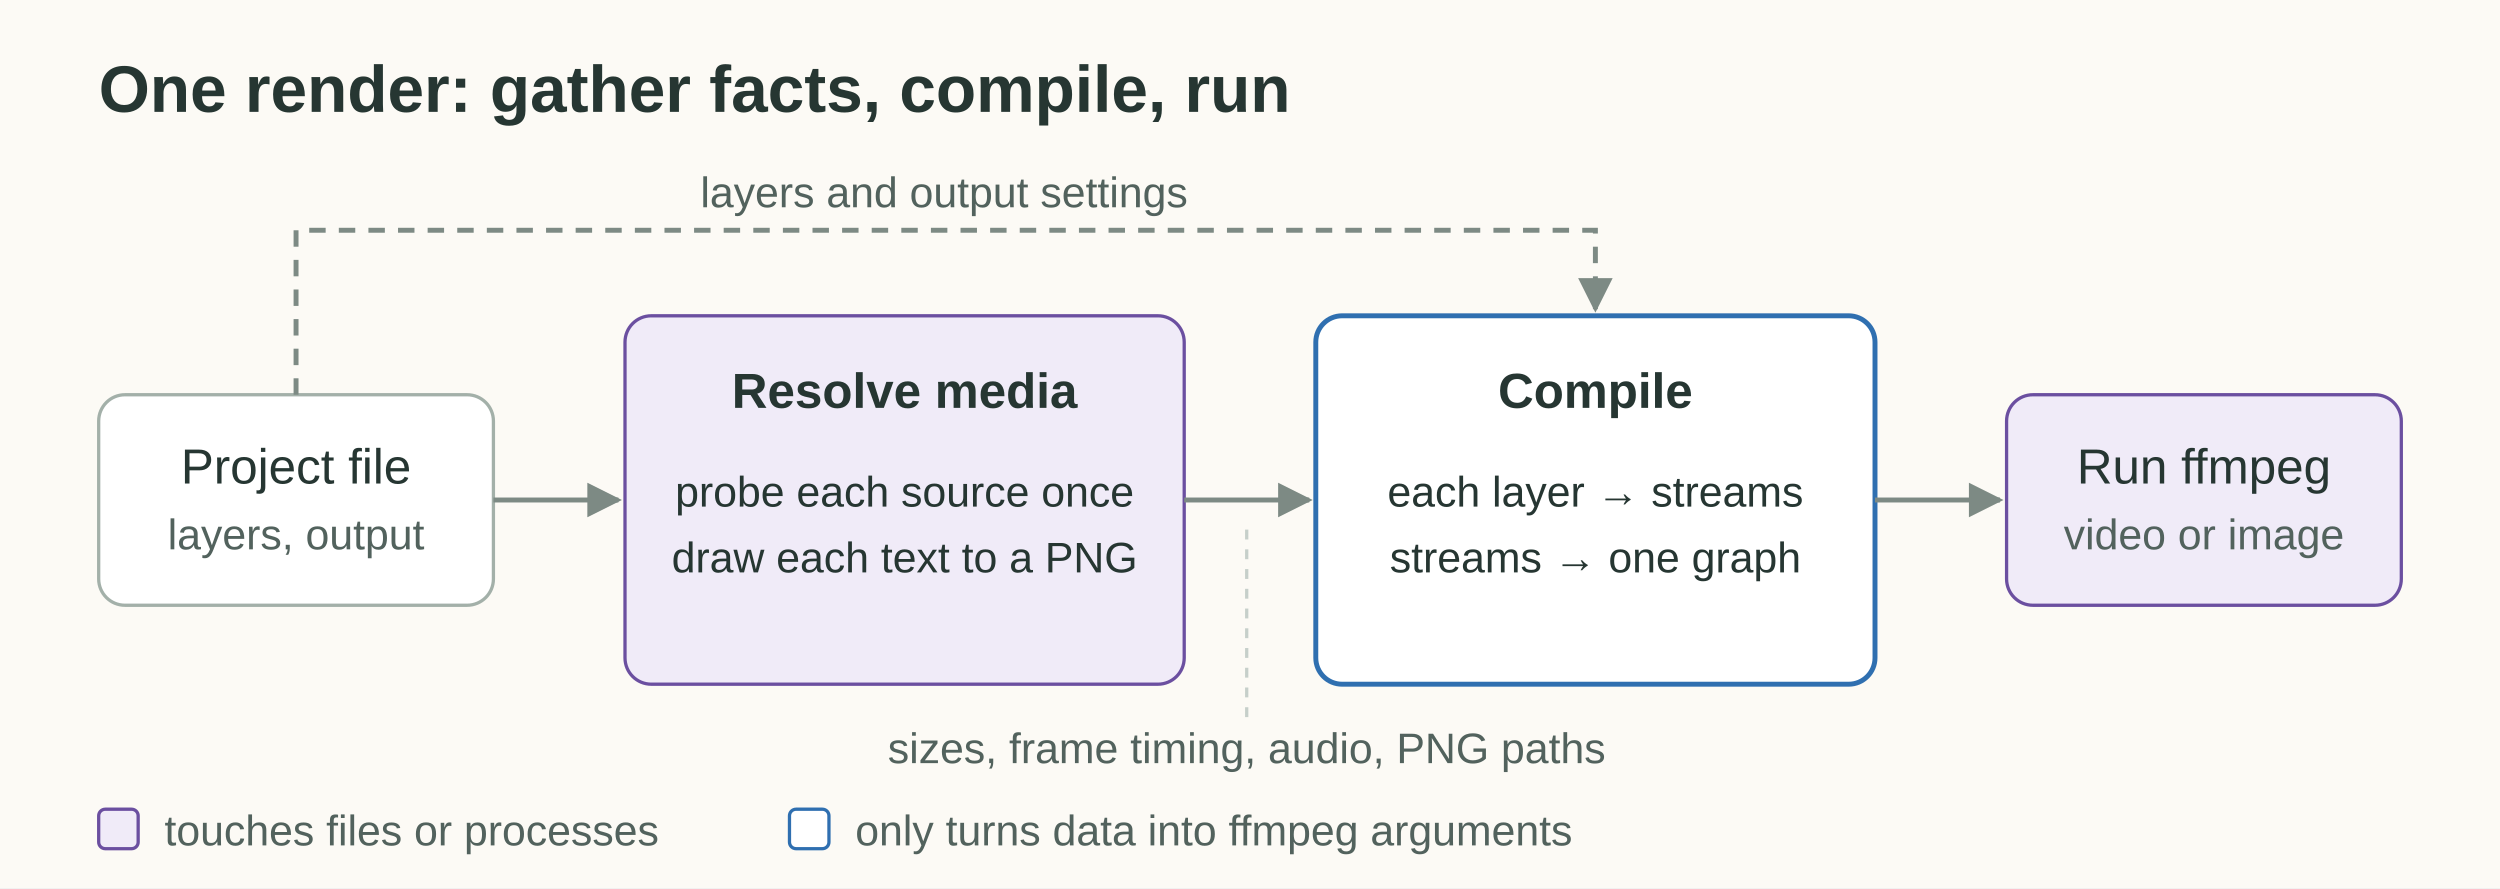
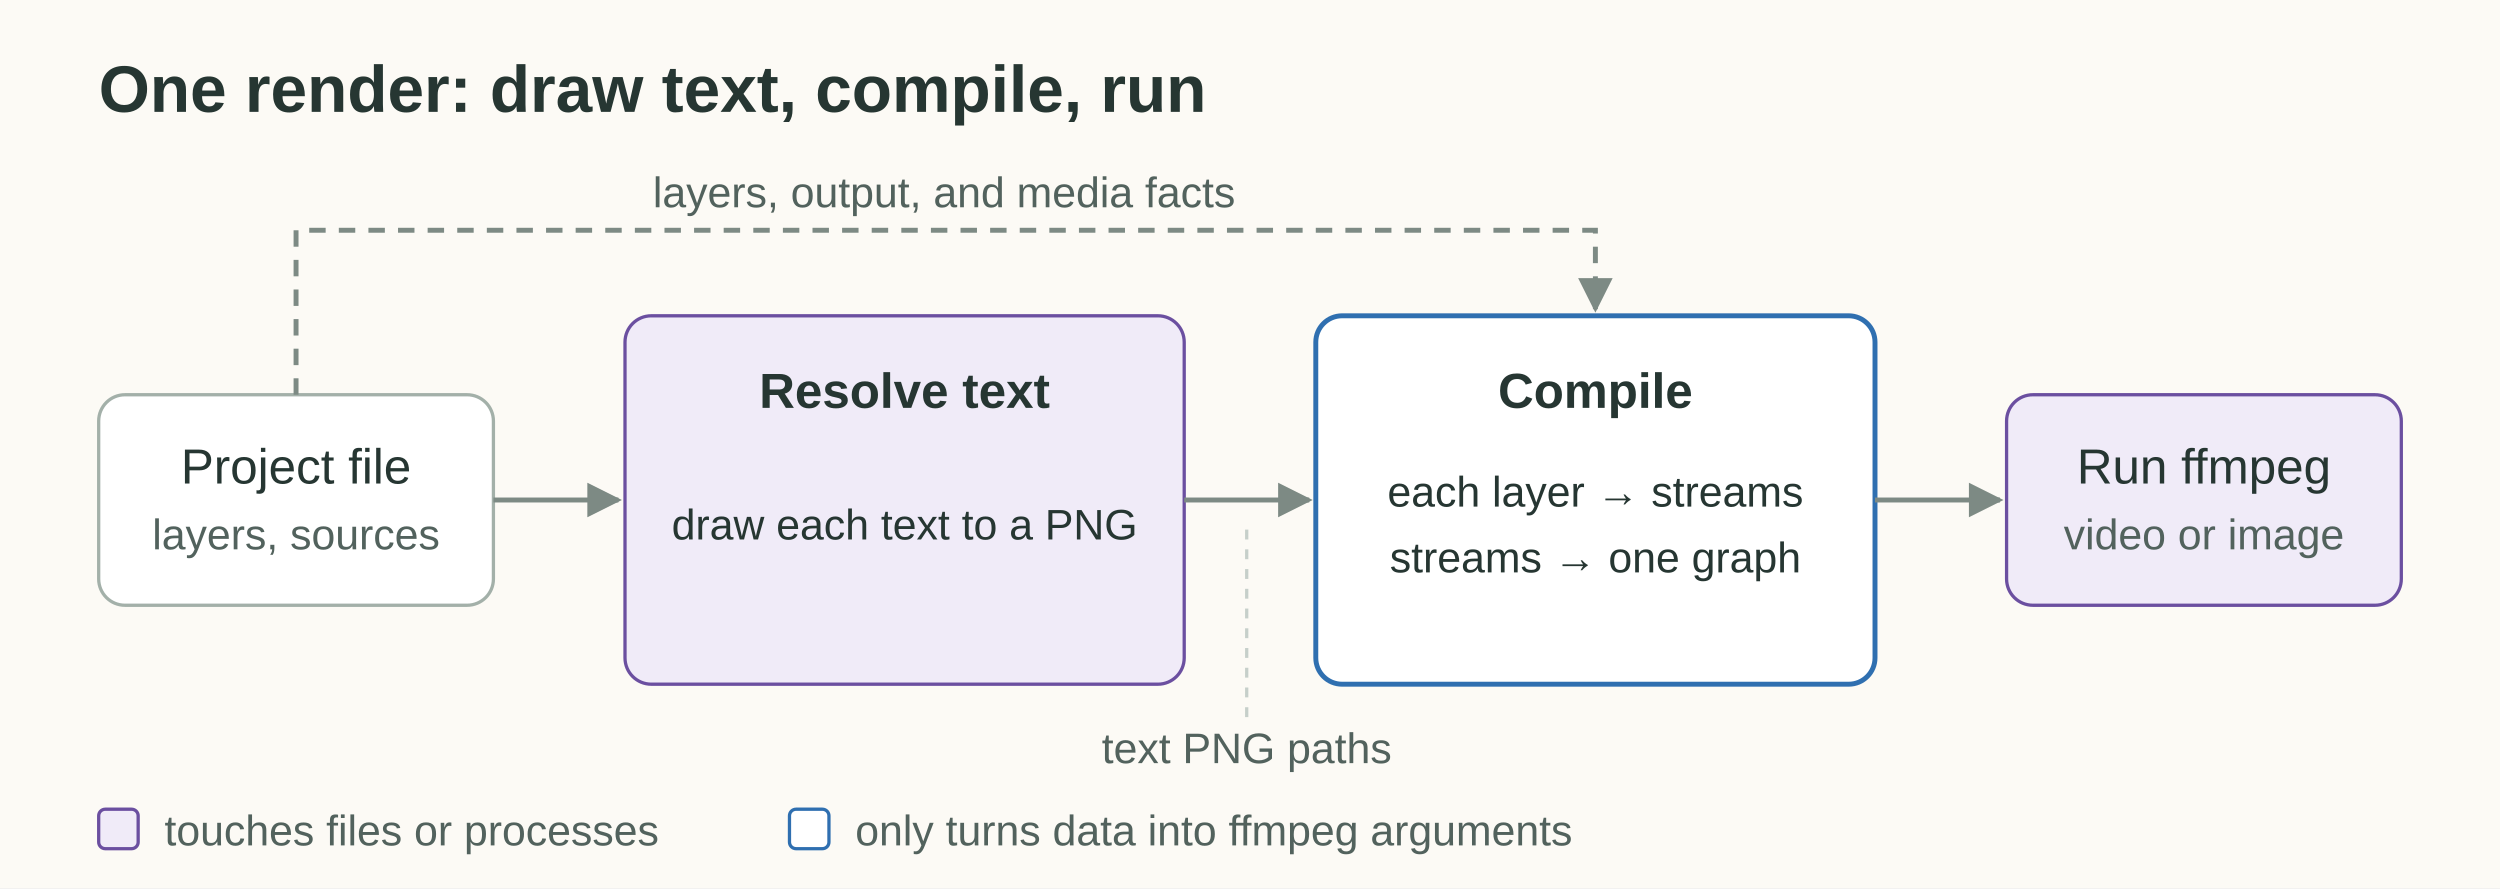
<svg xmlns="http://www.w3.org/2000/svg" width="760" height="270" viewBox="0 0 760 270" role="img" aria-labelledby="title desc">
  <defs>
    <marker id="arrow" viewBox="0 0 10 10" refX="9" refY="5" markerWidth="7" markerHeight="7" orient="auto-start-reverse">
      <path d="M0,0 L10,5 L0,10 z" fill="#7d8a84" />
    </marker>
  </defs>
  <rect width="760" height="270" fill="#fcfaf5" />
  <g font-family="Arial,sans-serif" font-size="15" fill="#263632">
-     <text x="30" y="34" font-size="20" font-weight="700">One render: gather facts, compile, run</text>
+     <text x="30" y="34" font-size="20" font-weight="700">One render: draw text, compile, run</text>
    <rect x="30" y="120" width="120" height="64" rx="8" fill="#ffffff" stroke="#a3b0a9" />
    <text x="90" y="147" text-anchor="middle">Project file</text>
-     <text x="90" y="167" text-anchor="middle" font-size="13" fill="#52625d">layers, output</text>
+     <text x="90" y="167" text-anchor="middle" font-size="13" fill="#52625d">layers, sources</text>
    <rect x="190" y="96" width="170" height="112" rx="8" fill="#f0ebf8" stroke="#6b4fa0" />
-     <text x="275" y="124" text-anchor="middle" font-weight="700">Resolve media</text>
-     <text x="275" y="154" text-anchor="middle" font-size="13">probe each source once</text>
-     <text x="275" y="174" text-anchor="middle" font-size="13">draw each text to a PNG</text>
+     <text x="275" y="124" text-anchor="middle" font-weight="700">Resolve text</text>
+     <text x="275" y="164" text-anchor="middle" font-size="13">draw each text to a PNG</text>
    <rect x="400" y="96" width="170" height="112" rx="8" fill="#ffffff" stroke="#2f6fb0" stroke-width="1.5" />
    <text x="485" y="124" text-anchor="middle" font-weight="700">Compile</text>
    <text x="485" y="154" text-anchor="middle" font-size="13">each layer → streams</text>
    <text x="485" y="174" text-anchor="middle" font-size="13">streams → one graph</text>
    <rect x="610" y="120" width="120" height="64" rx="8" fill="#f0ebf8" stroke="#6b4fa0" />
    <text x="670" y="147" text-anchor="middle">Run ffmpeg</text>
    <text x="670" y="167" text-anchor="middle" font-size="13" fill="#52625d">video or image</text>
    <path d="M150 152 H188" fill="none" stroke="#7d8a84" stroke-width="1.5" marker-end="url(#arrow)" />
    <path d="M360 152 H398" fill="none" stroke="#7d8a84" stroke-width="1.5" marker-end="url(#arrow)" />
    <path d="M570 152 H608" fill="none" stroke="#7d8a84" stroke-width="1.5" marker-end="url(#arrow)" />
    <path d="M90 120 V70 H485 V94" fill="none" stroke="#7d8a84" stroke-width="1.5" stroke-dasharray="5 4" marker-end="url(#arrow)" />
-     <text x="287" y="63" text-anchor="middle" font-size="13" fill="#52625d">layers and output settings</text>
-     <text x="379" y="232" text-anchor="middle" font-size="13" fill="#52625d">sizes, frame timing, audio, PNG paths</text>
+     <text x="287" y="63" text-anchor="middle" font-size="13" fill="#52625d">layers, output, and media facts</text>
+     <text x="379" y="232" text-anchor="middle" font-size="13" fill="#52625d">text PNG paths</text>
    <path d="M379 218 V160" fill="none" stroke="#c6cfca" stroke-dasharray="3 3" />
    <rect x="30" y="246" width="12" height="12" rx="2" fill="#f0ebf8" stroke="#6b4fa0" />
    <text x="50" y="257" font-size="13" fill="#52625d">touches files or processes</text>
    <rect x="240" y="246" width="12" height="12" rx="2" fill="#ffffff" stroke="#2f6fb0" />
    <text x="260" y="257" font-size="13" fill="#52625d">only turns data into ffmpeg arguments</text>
  </g>
</svg>
